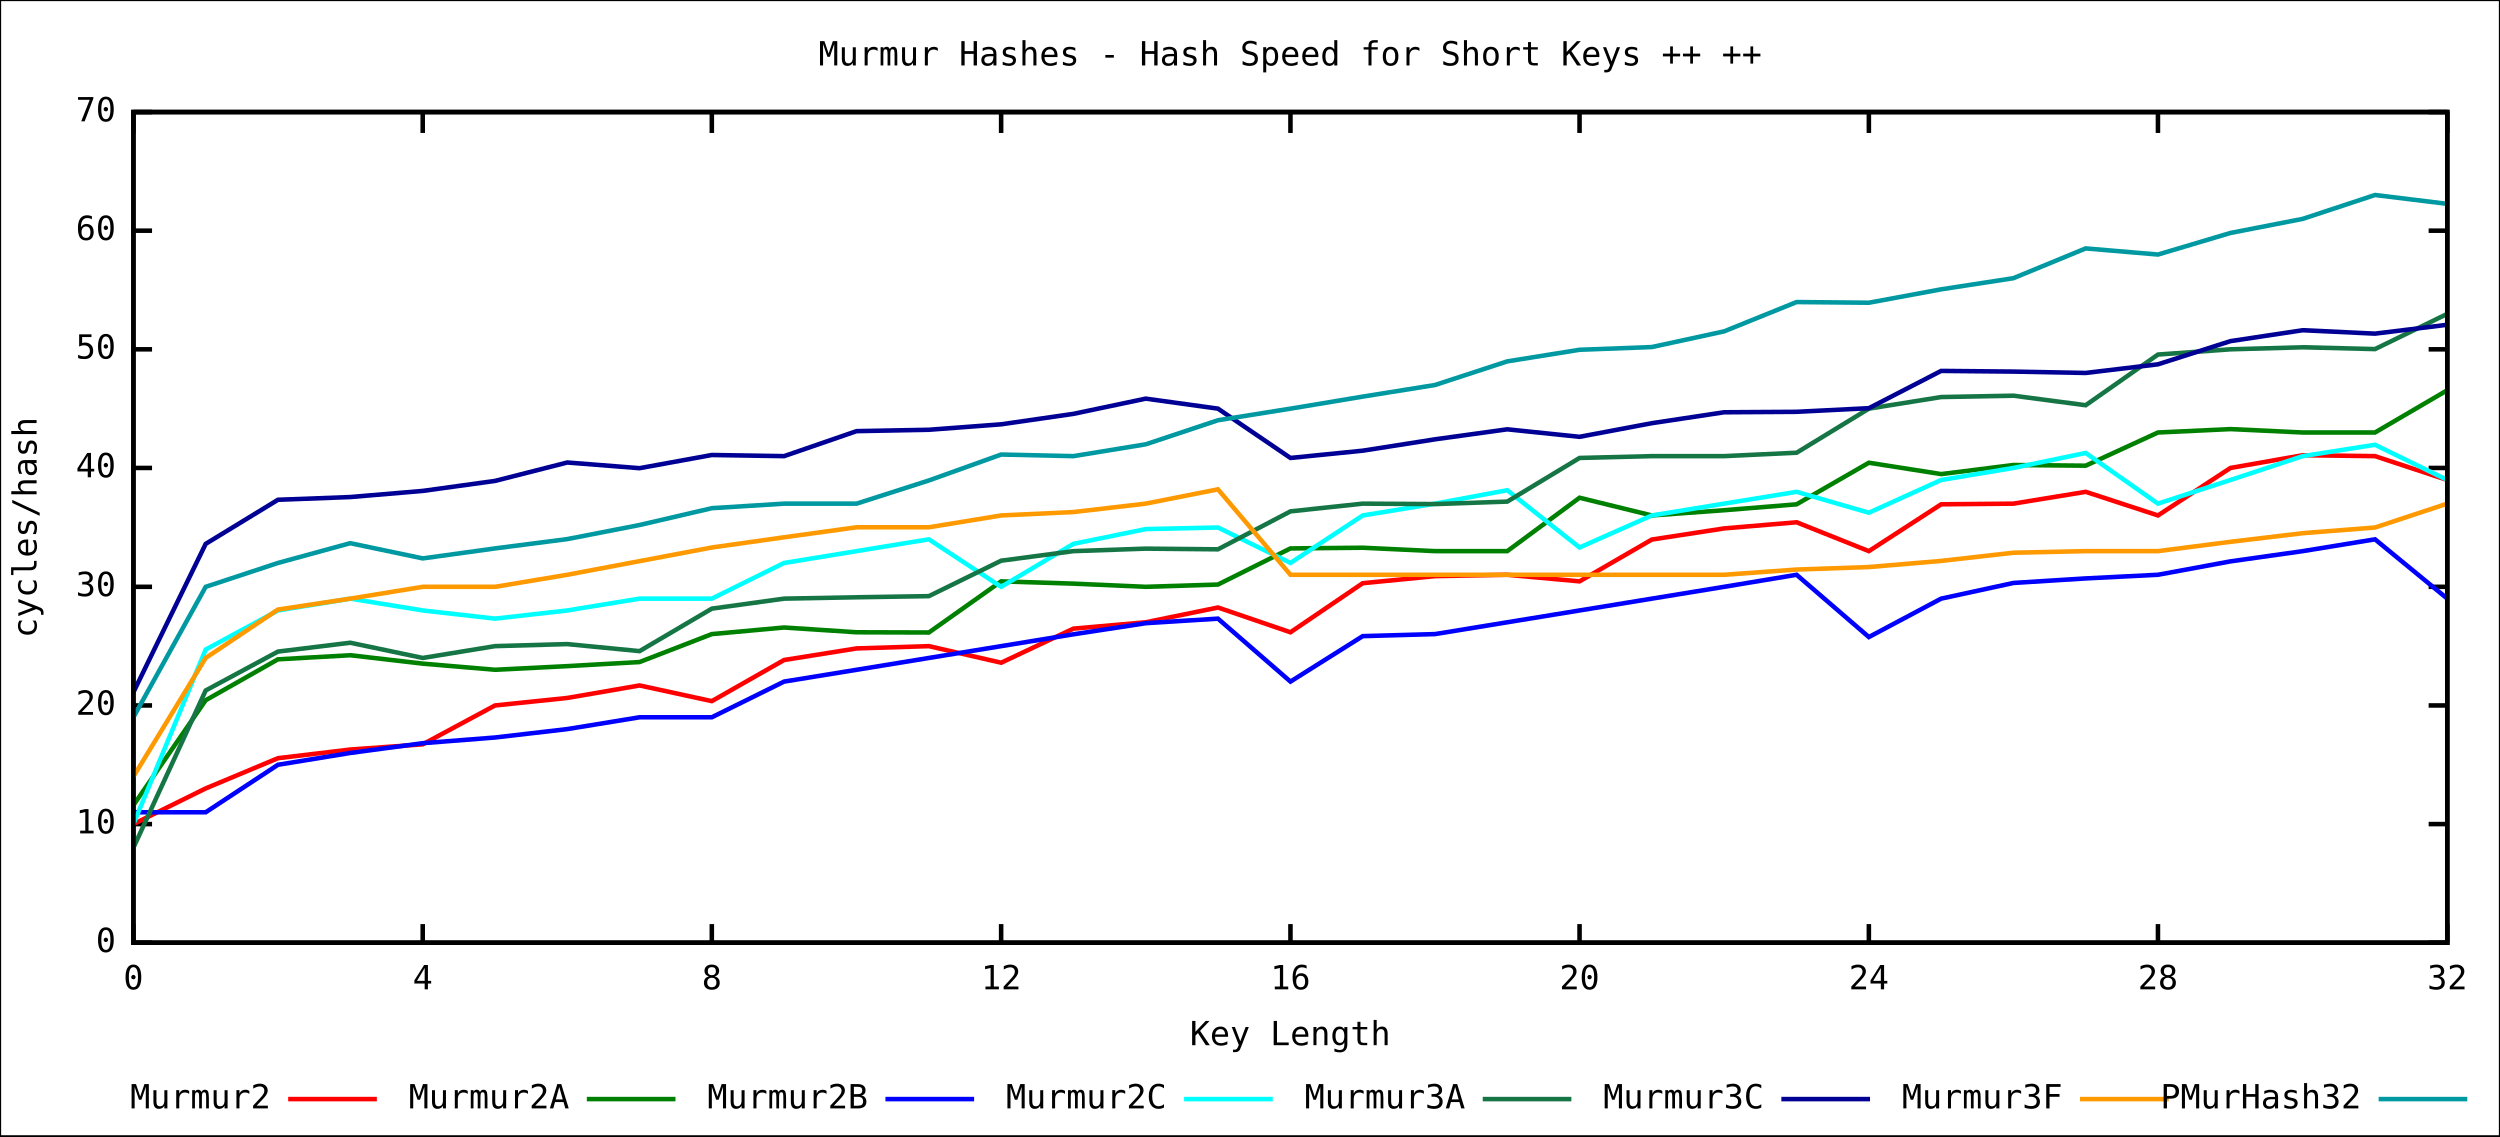
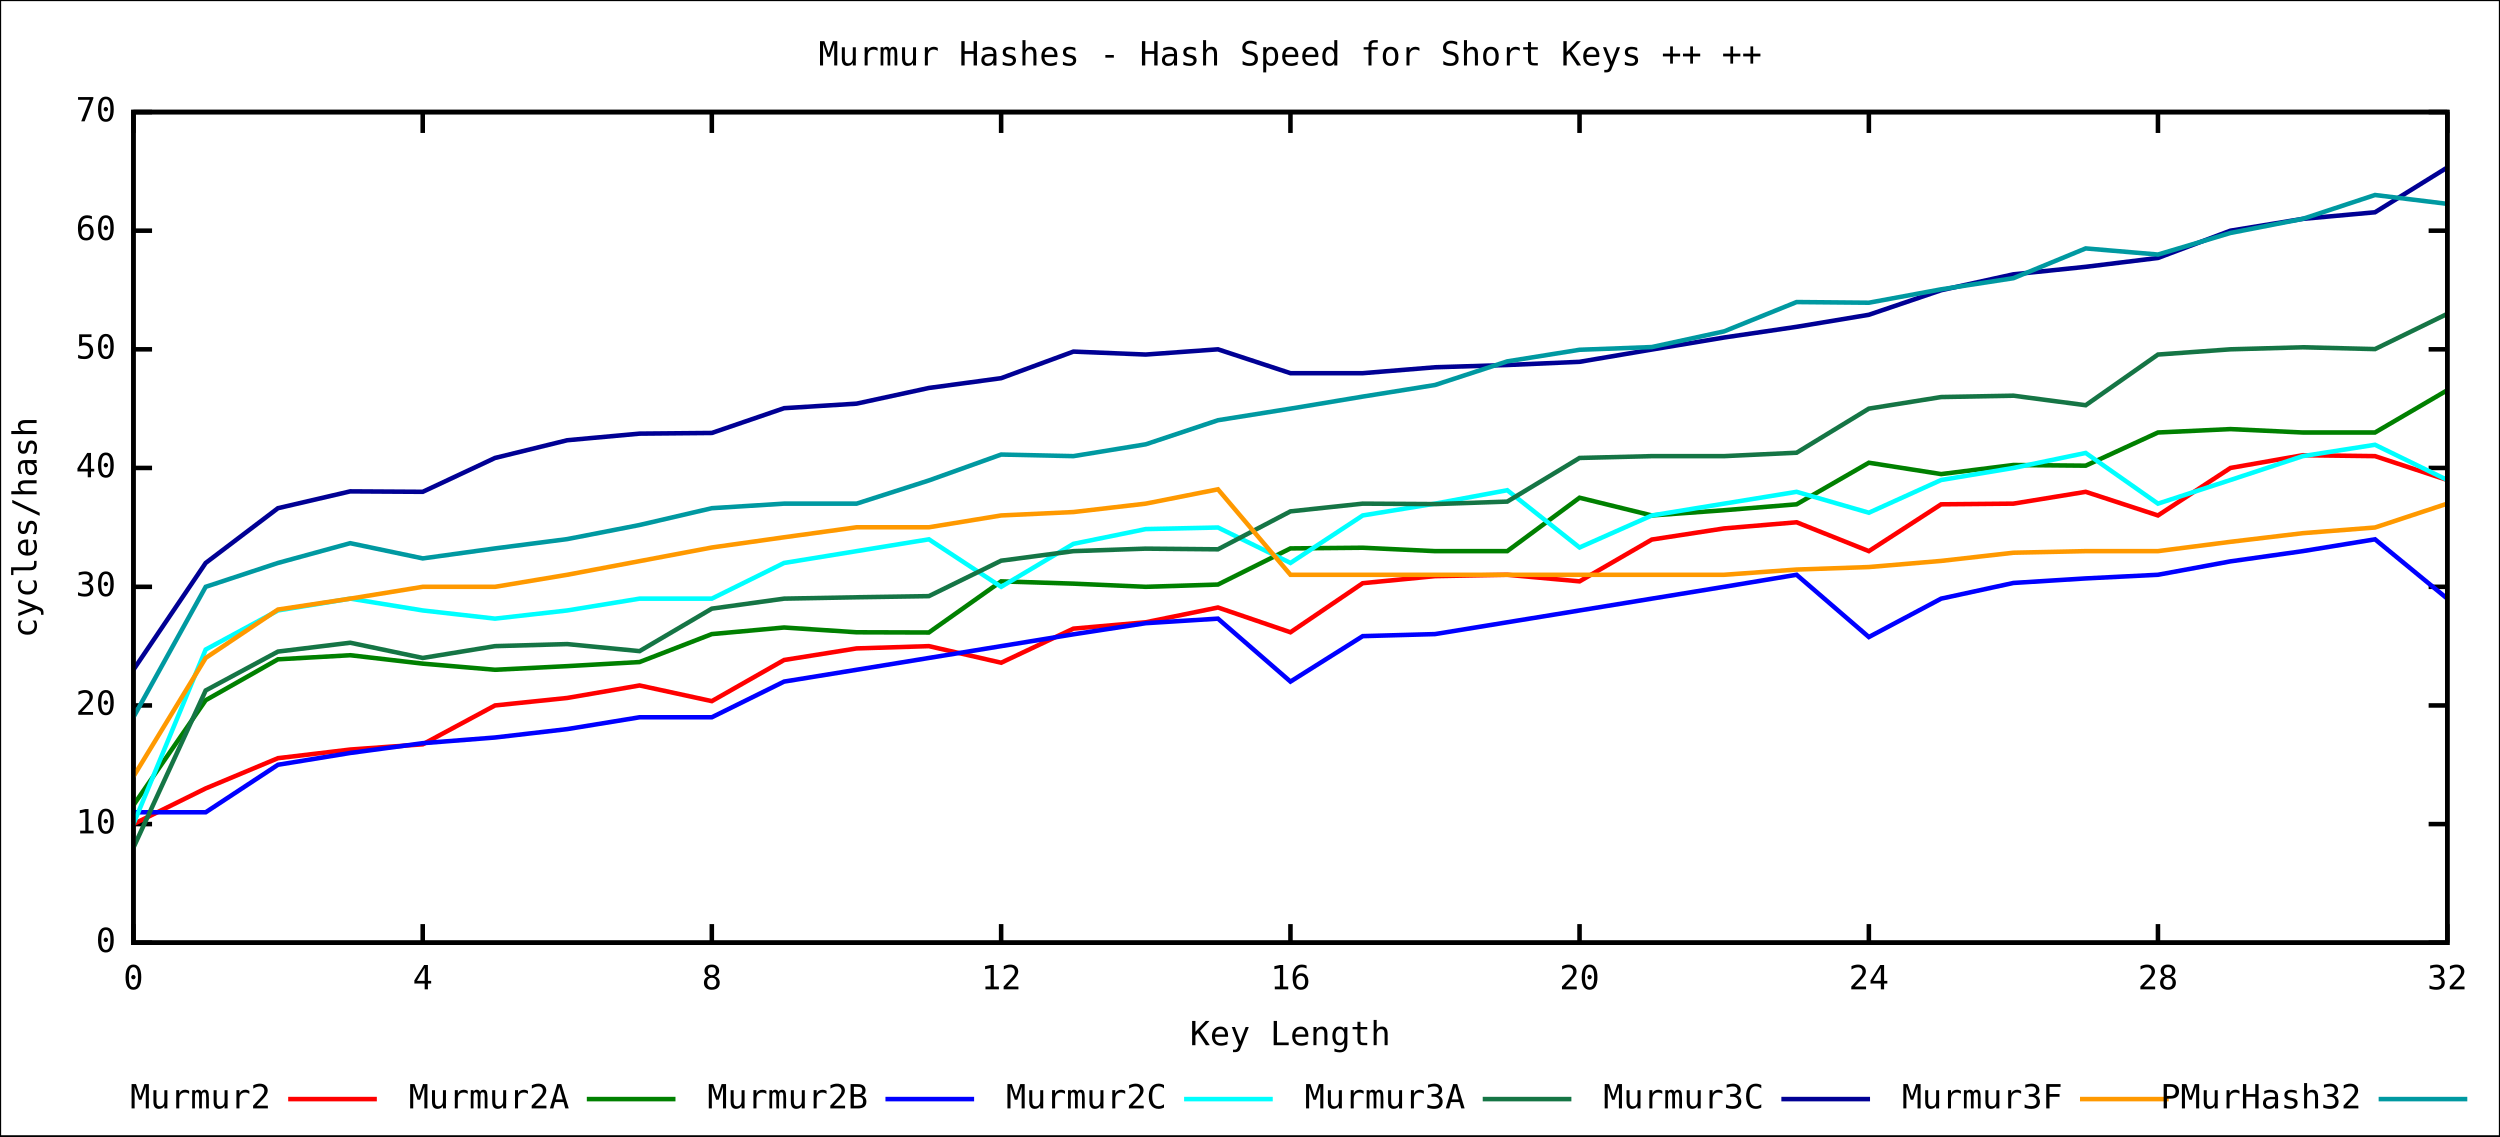
<svg xmlns="http://www.w3.org/2000/svg" xmlns:xlink="http://www.w3.org/1999/xlink" width="1100" height="500" viewBox="0 0 1100 500">
  <rect x="0" y="0" width="1100" height="500" fill="#ffffff" stroke="black" stroke-width="1" />
  <g id="gnuplot_canvas">
    <defs>
      <circle id="gpDot" r="0.5" stroke-width="0.5" />
      <path id="gpPt0" stroke-width="0.244" stroke="currentColor" d="M-1,0 h2 M0,-1 v2" />
      <path id="gpPt1" stroke-width="0.244" stroke="currentColor" d="M-1,-1 L1,1 M1,-1 L-1,1" />
      <path id="gpPt2" stroke-width="0.244" stroke="currentColor" d="M-1,0 L1,0 M0,-1 L0,1 M-1,-1 L1,1 M-1,1 L1,-1" />
      <rect id="gpPt3" stroke-width="0.244" stroke="currentColor" x="-1" y="-1" width="2" height="2" />
      <rect id="gpPt4" stroke-width="0.244" stroke="currentColor" fill="currentColor" x="-1" y="-1" width="2" height="2" />
      <circle id="gpPt5" stroke-width="0.244" stroke="currentColor" cx="0" cy="0" r="1" />
      <use xlink:href="#gpPt5" id="gpPt6" fill="currentColor" stroke="none" />
      <path id="gpPt7" stroke-width="0.244" stroke="currentColor" d="M0,-1.33 L-1.33,0.67 L1.33,0.67 z" />
      <use xlink:href="#gpPt7" id="gpPt8" fill="currentColor" stroke="none" />
      <use xlink:href="#gpPt7" id="gpPt9" stroke="currentColor" transform="rotate(180)" />
      <use xlink:href="#gpPt9" id="gpPt10" fill="currentColor" stroke="none" />
      <use xlink:href="#gpPt3" id="gpPt11" stroke="currentColor" transform="rotate(45)" />
      <use xlink:href="#gpPt11" id="gpPt12" fill="currentColor" stroke="none" />
    </defs>
    <g style="fill:none; color:white; stroke:currentColor; stroke-width:2.00; stroke-linecap:butt; stroke-linejoin:miter">
</g>
    <g style="fill:none; color:black; stroke:currentColor; stroke-width:2.00; stroke-linecap:butt; stroke-linejoin:miter">
      <path stroke="black" d="M58.7,414.8 L66.9,414.8 M1076.8,414.8 L1068.6,414.8  h0.01" />
      <g transform="translate(51.0,418.9)" style="stroke:none; fill:black; font-family:mono; font-size:11.00pt; text-anchor:end">
        <text> 0</text>
      </g>
      <path stroke="black" d="M58.7,362.6 L66.9,362.6 M1076.8,362.6 L1068.6,362.6  h0.01" />
      <g transform="translate(51.0,366.7)" style="stroke:none; fill:black; font-family:mono; font-size:11.00pt; text-anchor:end">
        <text> 10</text>
      </g>
      <path stroke="black" d="M58.7,310.4 L66.9,310.4 M1076.8,310.4 L1068.6,310.4  h0.01" />
      <g transform="translate(51.0,314.5)" style="stroke:none; fill:black; font-family:mono; font-size:11.00pt; text-anchor:end">
        <text> 20</text>
      </g>
      <path stroke="black" d="M58.7,258.2 L66.9,258.2 M1076.8,258.2 L1068.6,258.2  h0.01" />
      <g transform="translate(51.0,262.3)" style="stroke:none; fill:black; font-family:mono; font-size:11.00pt; text-anchor:end">
        <text> 30</text>
      </g>
      <path stroke="black" d="M58.7,205.9 L66.9,205.9 M1076.8,205.9 L1068.6,205.9  h0.01" />
      <g transform="translate(51.0,210.0)" style="stroke:none; fill:black; font-family:mono; font-size:11.00pt; text-anchor:end">
        <text> 40</text>
      </g>
      <path stroke="black" d="M58.7,153.7 L66.9,153.7 M1076.8,153.7 L1068.6,153.7  h0.01" />
      <g transform="translate(51.0,157.8)" style="stroke:none; fill:black; font-family:mono; font-size:11.00pt; text-anchor:end">
        <text> 50</text>
      </g>
      <path stroke="black" d="M58.7,101.5 L66.9,101.5 M1076.8,101.5 L1068.6,101.5  h0.01" />
      <g transform="translate(51.0,105.6)" style="stroke:none; fill:black; font-family:mono; font-size:11.00pt; text-anchor:end">
        <text> 60</text>
      </g>
      <path stroke="black" d="M58.7,49.3 L66.9,49.3 M1076.8,49.3 L1068.6,49.3  h0.01" />
      <g transform="translate(51.0,53.4)" style="stroke:none; fill:black; font-family:mono; font-size:11.00pt; text-anchor:end">
        <text> 70</text>
      </g>
      <path stroke="black" d="M58.7,414.8 L58.7,406.6 M58.7,49.3 L58.7,57.5  h0.01" />
      <g transform="translate(58.7,435.3)" style="stroke:none; fill:black; font-family:mono; font-size:11.00pt; text-anchor:middle">
        <text> 0</text>
      </g>
      <path stroke="black" d="M186.0,414.8 L186.0,406.6 M186.0,49.3 L186.0,57.5  h0.01" />
      <g transform="translate(186.0,435.3)" style="stroke:none; fill:black; font-family:mono; font-size:11.00pt; text-anchor:middle">
        <text> 4</text>
      </g>
      <path stroke="black" d="M313.2,414.8 L313.2,406.6 M313.2,49.3 L313.2,57.5  h0.01" />
      <g transform="translate(313.2,435.3)" style="stroke:none; fill:black; font-family:mono; font-size:11.00pt; text-anchor:middle">
        <text> 8</text>
      </g>
      <path stroke="black" d="M440.5,414.8 L440.5,406.6 M440.5,49.3 L440.5,57.5  h0.01" />
      <g transform="translate(440.5,435.3)" style="stroke:none; fill:black; font-family:mono; font-size:11.00pt; text-anchor:middle">
        <text> 12</text>
      </g>
      <path stroke="black" d="M567.8,414.8 L567.8,406.6 M567.8,49.3 L567.8,57.5  h0.01" />
      <g transform="translate(567.8,435.3)" style="stroke:none; fill:black; font-family:mono; font-size:11.00pt; text-anchor:middle">
        <text> 16</text>
      </g>
      <path stroke="black" d="M695.0,414.8 L695.0,406.6 M695.0,49.3 L695.0,57.5  h0.01" />
      <g transform="translate(695.0,435.3)" style="stroke:none; fill:black; font-family:mono; font-size:11.00pt; text-anchor:middle">
        <text> 20</text>
      </g>
      <path stroke="black" d="M822.3,414.8 L822.3,406.6 M822.3,49.3 L822.3,57.5  h0.01" />
      <g transform="translate(822.3,435.3)" style="stroke:none; fill:black; font-family:mono; font-size:11.00pt; text-anchor:middle">
        <text> 24</text>
      </g>
      <path stroke="black" d="M949.5,414.8 L949.5,406.6 M949.5,49.3 L949.5,57.5  h0.01" />
      <g transform="translate(949.5,435.3)" style="stroke:none; fill:black; font-family:mono; font-size:11.00pt; text-anchor:middle">
        <text> 28</text>
      </g>
      <path stroke="black" d="M1076.8,414.8 L1076.8,406.6 M1076.8,49.3 L1076.8,57.5  h0.01" />
      <g transform="translate(1076.8,435.3)" style="stroke:none; fill:black; font-family:mono; font-size:11.00pt; text-anchor:middle">
        <text> 32</text>
      </g>
      <path stroke="black" d="M58.7,49.3 L58.7,414.8 L1076.8,414.8 L1076.8,49.3 L58.7,49.3 Z  h0.01" />
      <g transform="translate(16.1,232.1) rotate(270)" style="stroke:none; fill:black; font-family:mono; font-size:11.00pt; text-anchor:middle">
        <text>cycles/hash</text>
      </g>
      <g transform="translate(567.7,459.9)" style="stroke:none; fill:black; font-family:mono; font-size:11.00pt; text-anchor:middle">
        <text>Key Length</text>
      </g>
      <g transform="translate(567.7,28.8)" style="stroke:none; fill:black; font-family:mono; font-size:11.00pt; text-anchor:middle">
        <text>Murmur Hashes - Hash Speed for Short Keys <a href="Murmur_Hashes.medium.svg">++</a>
          <a href="Murmur_Hashes.long.svg">++</a>
        </text>
      </g>
    </g>
    <g id="Murmur2">
      <g style="fill:none; color:red; stroke:currentColor; stroke-width:2.00; stroke-linecap:butt; stroke-linejoin:miter">
        <g visibility="visible">
          <g transform="translate(119.1,487.7)" style="stroke:none; fill:black; font-family:mono; font-size:11.00pt; text-anchor:end">
            <text>Murmur2</text>
          </g>
          <path d="M126.8,483.6 L165.8,483.6  h0.01" />
        </g>
        <path d="M58.7,362.6 L90.5,346.9 L122.3,333.6 L154.1,329.8 L186.0,327.5 L217.8,310.4 L249.6,307.1 L281.4,301.6    L313.2,308.5 L345.0,290.4 L376.9,285.3 L408.7,284.3 L440.5,291.6 L472.3,276.6 L504.1,273.8 L535.9,267.3    L567.8,278.2 L599.6,256.6 L631.4,253.5 L663.2,252.9 L695.0,255.8 L726.8,237.4 L758.6,232.5 L790.5,229.8    L822.3,242.5 L854.1,221.9 L885.9,221.6 L917.7,216.4 L949.5,226.8 L981.4,205.9 L1013.2,200.3 L1045.0,200.7    L1076.8,211.2  h0.01" />
      </g>
    </g>
    <g id="Murmur2A">
      <g style="fill:none; color:green; stroke:currentColor; stroke-width:2.00; stroke-linecap:butt; stroke-linejoin:miter">
        <g visibility="visible">
          <g transform="translate(250.5,487.7)" style="stroke:none; fill:black; font-family:mono; font-size:11.00pt; text-anchor:end">
            <text>Murmur2A</text>
          </g>
          <path d="M258.2,483.6 L297.2,483.6  h0.01" />
        </g>
        <path d="M58.7,354.3 L90.5,308.1 L122.3,290.1 L154.1,288.3 L186.0,292.0 L217.8,294.7 L249.6,293.1 L281.4,291.3    L313.2,279.0 L345.0,276.1 L376.9,278.2 L408.7,278.3 L440.5,255.8 L472.3,256.8 L504.1,258.2 L535.9,257.2    L567.8,241.3 L599.6,241.0 L631.4,242.5 L663.2,242.5 L695.0,219.0 L726.8,226.8 L758.6,224.5 L790.5,221.9    L822.3,203.6 L854.1,208.6 L885.9,204.6 L917.7,204.9 L949.5,190.3 L981.4,188.8 L1013.2,190.3 L1045.0,190.3    L1076.8,171.7  h0.01" />
      </g>
    </g>
    <g id="Murmur2B">
      <g style="fill:none; color:blue; stroke:currentColor; stroke-width:2.00; stroke-linecap:butt; stroke-linejoin:miter">
        <g visibility="visible">
          <g transform="translate(381.9,487.7)" style="stroke:none; fill:black; font-family:mono; font-size:11.00pt; text-anchor:end">
            <text>Murmur2B</text>
          </g>
          <path d="M389.6,483.6 L428.6,483.6  h0.01" />
        </g>
        <path d="M58.7,357.4 L90.5,357.4 L122.3,336.5 L154.1,331.3 L186.0,327.0 L217.8,324.5 L249.6,320.8 L281.4,315.6    L313.2,315.6 L345.0,299.9 L376.9,294.7 L408.7,289.5 L440.5,284.3 L472.3,279.1 L504.1,274.2 L535.9,272.2    L567.8,299.9 L599.6,279.9 L631.4,279.0 L663.2,273.8 L695.0,268.6 L726.8,263.4 L758.6,258.2 L790.5,252.9    L822.3,280.3 L854.1,263.4 L885.9,256.5 L917.7,254.5 L949.5,252.9 L981.4,247.0 L1013.2,242.5 L1045.0,237.3    L1076.8,263.4  h0.01" />
      </g>
    </g>
    <g id="Murmur2C">
      <g style="fill:none; color:cyan; stroke:currentColor; stroke-width:2.00; stroke-linecap:butt; stroke-linejoin:miter">
        <g visibility="visible">
          <g transform="translate(513.3,487.7)" style="stroke:none; fill:black; font-family:mono; font-size:11.00pt; text-anchor:end">
            <text>Murmur2C</text>
          </g>
          <path d="M521.0,483.6 L560.0,483.6  h0.01" />
        </g>
        <path d="M58.7,362.6 L90.5,285.8 L122.3,268.6 L154.1,263.4 L186.0,268.6 L217.8,272.2 L249.6,268.6 L281.4,263.4    L313.2,263.4 L345.0,247.7 L376.9,242.5 L408.7,237.3 L440.5,258.2 L472.3,239.3 L504.1,232.8 L535.9,232.1    L567.8,247.7 L599.6,226.8 L631.4,221.6 L663.2,215.7 L695.0,240.9 L726.8,226.8 L758.6,221.6 L790.5,216.4    L822.3,225.6 L854.1,211.2 L885.9,205.9 L917.7,199.3 L949.5,221.6 L981.4,211.2 L1013.2,200.7 L1045.0,195.7    L1076.8,211.2  h0.01" />
      </g>
    </g>
    <g id="Murmur3A">
      <g style="fill:none; color:#157545; stroke:currentColor; stroke-width:2.00; stroke-linecap:butt; stroke-linejoin:miter">
        <g visibility="visible">
          <g transform="translate(644.7,487.7)" style="stroke:none; fill:black; font-family:mono; font-size:11.00pt; text-anchor:end">
            <text>Murmur3A</text>
          </g>
          <path d="M652.4,483.6 L691.4,483.6  h0.01" />
        </g>
        <path d="M58.7,373.0 L90.5,303.8 L122.3,286.7 L154.1,282.8 L186.0,289.5 L217.8,284.3 L249.6,283.4 L281.4,286.5    L313.2,267.8 L345.0,263.4 L376.9,262.8 L408.7,262.3 L440.5,246.7 L472.3,242.5 L504.1,241.4 L535.9,241.7    L567.8,225.0 L599.6,221.6 L631.4,221.8 L663.2,220.7 L695.0,201.5 L726.8,200.7 L758.6,200.7 L790.5,199.2    L822.3,179.8 L854.1,174.7 L885.9,174.1 L917.7,178.3 L949.5,156.0 L981.4,153.7 L1013.2,152.8 L1045.0,153.6    L1076.8,138.1  h0.01" />
      </g>
    </g>
    <g id="Murmur3C">
      <g style="fill:none; color:#000094; stroke:currentColor; stroke-width:2.00; stroke-linecap:butt; stroke-linejoin:miter">
        <g visibility="visible">
          <g transform="translate(776.1,487.7)" style="stroke:none; fill:black; font-family:mono; font-size:11.00pt; text-anchor:end">
            <text>Murmur3C</text>
          </g>
          <path d="M783.8,483.6 L822.8,483.6  h0.01" />
        </g>
-         <path d="M58.7,304.6 L90.5,239.3 L122.3,219.9 L154.1,218.7 L186.0,216.0 L217.8,211.6 L249.6,203.5 L281.4,206.0    L313.2,200.2 L345.0,200.7 L376.9,189.7 L408.7,189.1 L440.5,186.7 L472.3,182.1 L504.1,175.4 L535.9,179.8    L567.8,201.5 L599.6,198.3 L631.4,193.3 L663.2,188.9 L695.0,192.2 L726.8,186.2 L758.6,181.4 L790.5,181.2    L822.3,179.6 L854.1,163.2 L885.9,163.5 L917.7,164.1 L949.5,160.3 L981.4,150.1 L1013.2,145.3 L1045.0,146.8    L1076.8,142.9  h0.01" />
+         <path d="M58.7,294.7 L90.5,247.7 L122.3,223.6 L154.1,216.2 L186.0,216.4 L217.8,201.5 L249.6,193.7 L281.4,190.8    L313.2,190.5 L345.0,179.6 L376.9,177.6 L408.7,170.7 L440.5,166.4 L472.3,154.7 L504.1,156.0 L535.9,153.7    L567.8,164.2 L599.6,164.2 L631.4,161.6 L663.2,160.6 L695.0,159.2 L726.8,153.8 L758.6,148.5 L790.5,143.8    L822.3,138.5 L854.1,127.7 L885.9,120.7 L917.7,117.4 L949.5,113.5 L981.4,101.5 L1013.2,96.3 L1045.0,93.4    L1076.8,73.7  h0.01" />
      </g>
    </g>
    <g id="Murmur3F">
      <g style="fill:none; color:#FF9900; stroke:currentColor; stroke-width:2.00; stroke-linecap:butt; stroke-linejoin:miter">
        <g visibility="visible">
          <g transform="translate(907.5,487.7)" style="stroke:none; fill:black; font-family:mono; font-size:11.00pt; text-anchor:end">
            <text>Murmur3F</text>
          </g>
          <path d="M915.2,483.6 L954.2,483.6  h0.01" />
        </g>
        <path d="M58.7,341.7 L90.5,289.5 L122.3,268.2 L154.1,263.4 L186.0,258.2 L217.8,258.2 L249.6,252.9 L281.4,246.9    L313.2,240.9 L345.0,236.4 L376.9,232.0 L408.7,232.0 L440.5,226.8 L472.3,225.3 L504.1,221.6 L535.9,215.3    L567.8,252.9 L599.6,252.9 L631.4,252.9 L663.2,252.9 L695.0,252.9 L726.8,252.9 L758.6,252.9 L790.5,250.6    L822.3,249.5 L854.1,246.8 L885.9,243.2 L917.7,242.5 L949.5,242.5 L981.4,238.4 L1013.2,234.6 L1045.0,232.1    L1076.8,221.6  h0.01" />
      </g>
    </g>
    <g id="PMurHash32">
      <g style="fill:none; color:#0099A1; stroke:currentColor; stroke-width:2.00; stroke-linecap:butt; stroke-linejoin:miter">
        <g visibility="visible">
          <g transform="translate(1038.9,487.7)" style="stroke:none; fill:black; font-family:mono; font-size:11.00pt; text-anchor:end">
            <text>PMurHash32</text>
          </g>
          <path d="M1046.6,483.6 L1085.6,483.6  h0.01" />
        </g>
        <path d="M58.7,315.6 L90.5,258.2 L122.3,247.7 L154.1,239.0 L186.0,245.7 L217.8,241.3 L249.6,237.2 L281.4,231.0    L313.2,223.6 L345.0,221.6 L376.9,221.6 L408.7,211.4 L440.5,200.0 L472.3,200.7 L504.1,195.5 L535.9,184.9    L567.8,179.8 L599.6,174.5 L631.4,169.4 L663.2,159.0 L695.0,153.9 L726.8,152.7 L758.6,145.8 L790.5,132.9    L822.3,133.2 L854.1,127.3 L885.9,122.4 L917.7,109.3 L949.5,112.0 L981.4,102.5 L1013.2,96.3 L1045.0,85.8    L1076.8,89.7  h0.01" />
      </g>
    </g>
    <g style="fill:none; color:black; stroke:currentColor; stroke-width:2.00; stroke-linecap:butt; stroke-linejoin:miter">
      <path stroke="black" d="M58.7,49.3 L58.7,414.8 L1076.8,414.8 L1076.8,49.3 L58.7,49.3 Z  h0.01" />
    </g>
  </g>
  <text id="coord_text" text-anchor="start" pointer-events="none" font-size="12" font-family="Arial" visibility="hidden"> </text>
</svg>
